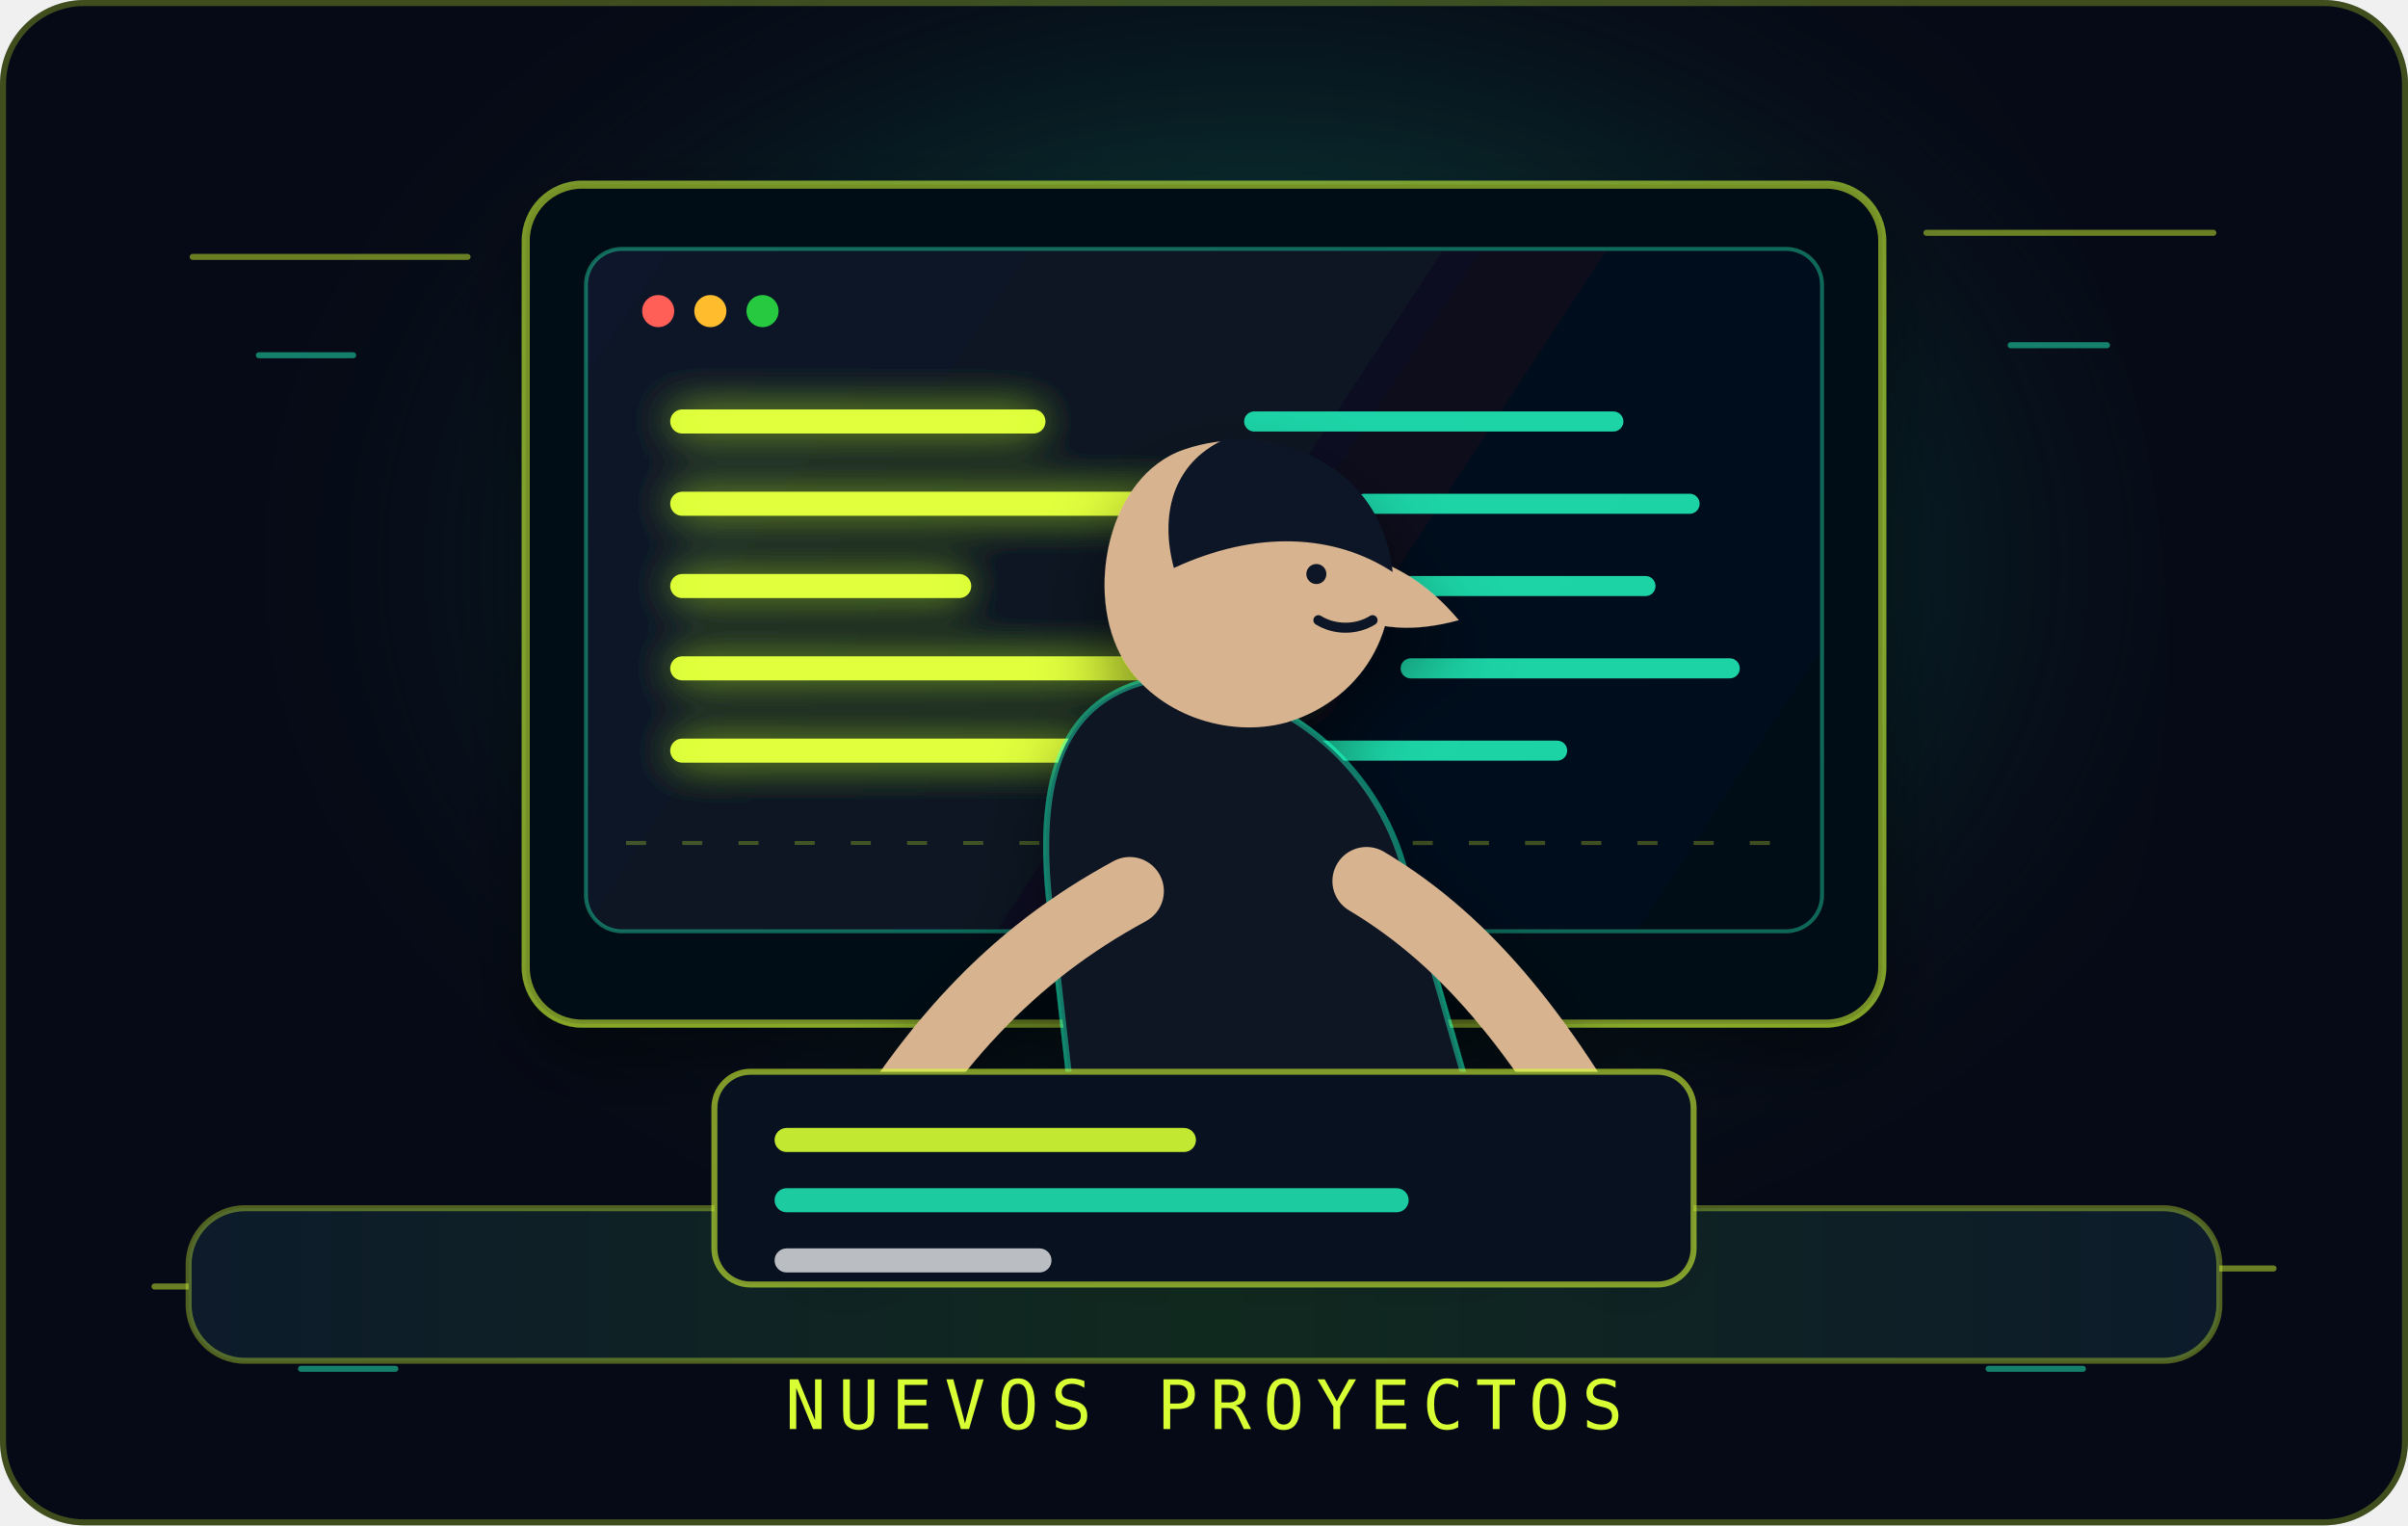
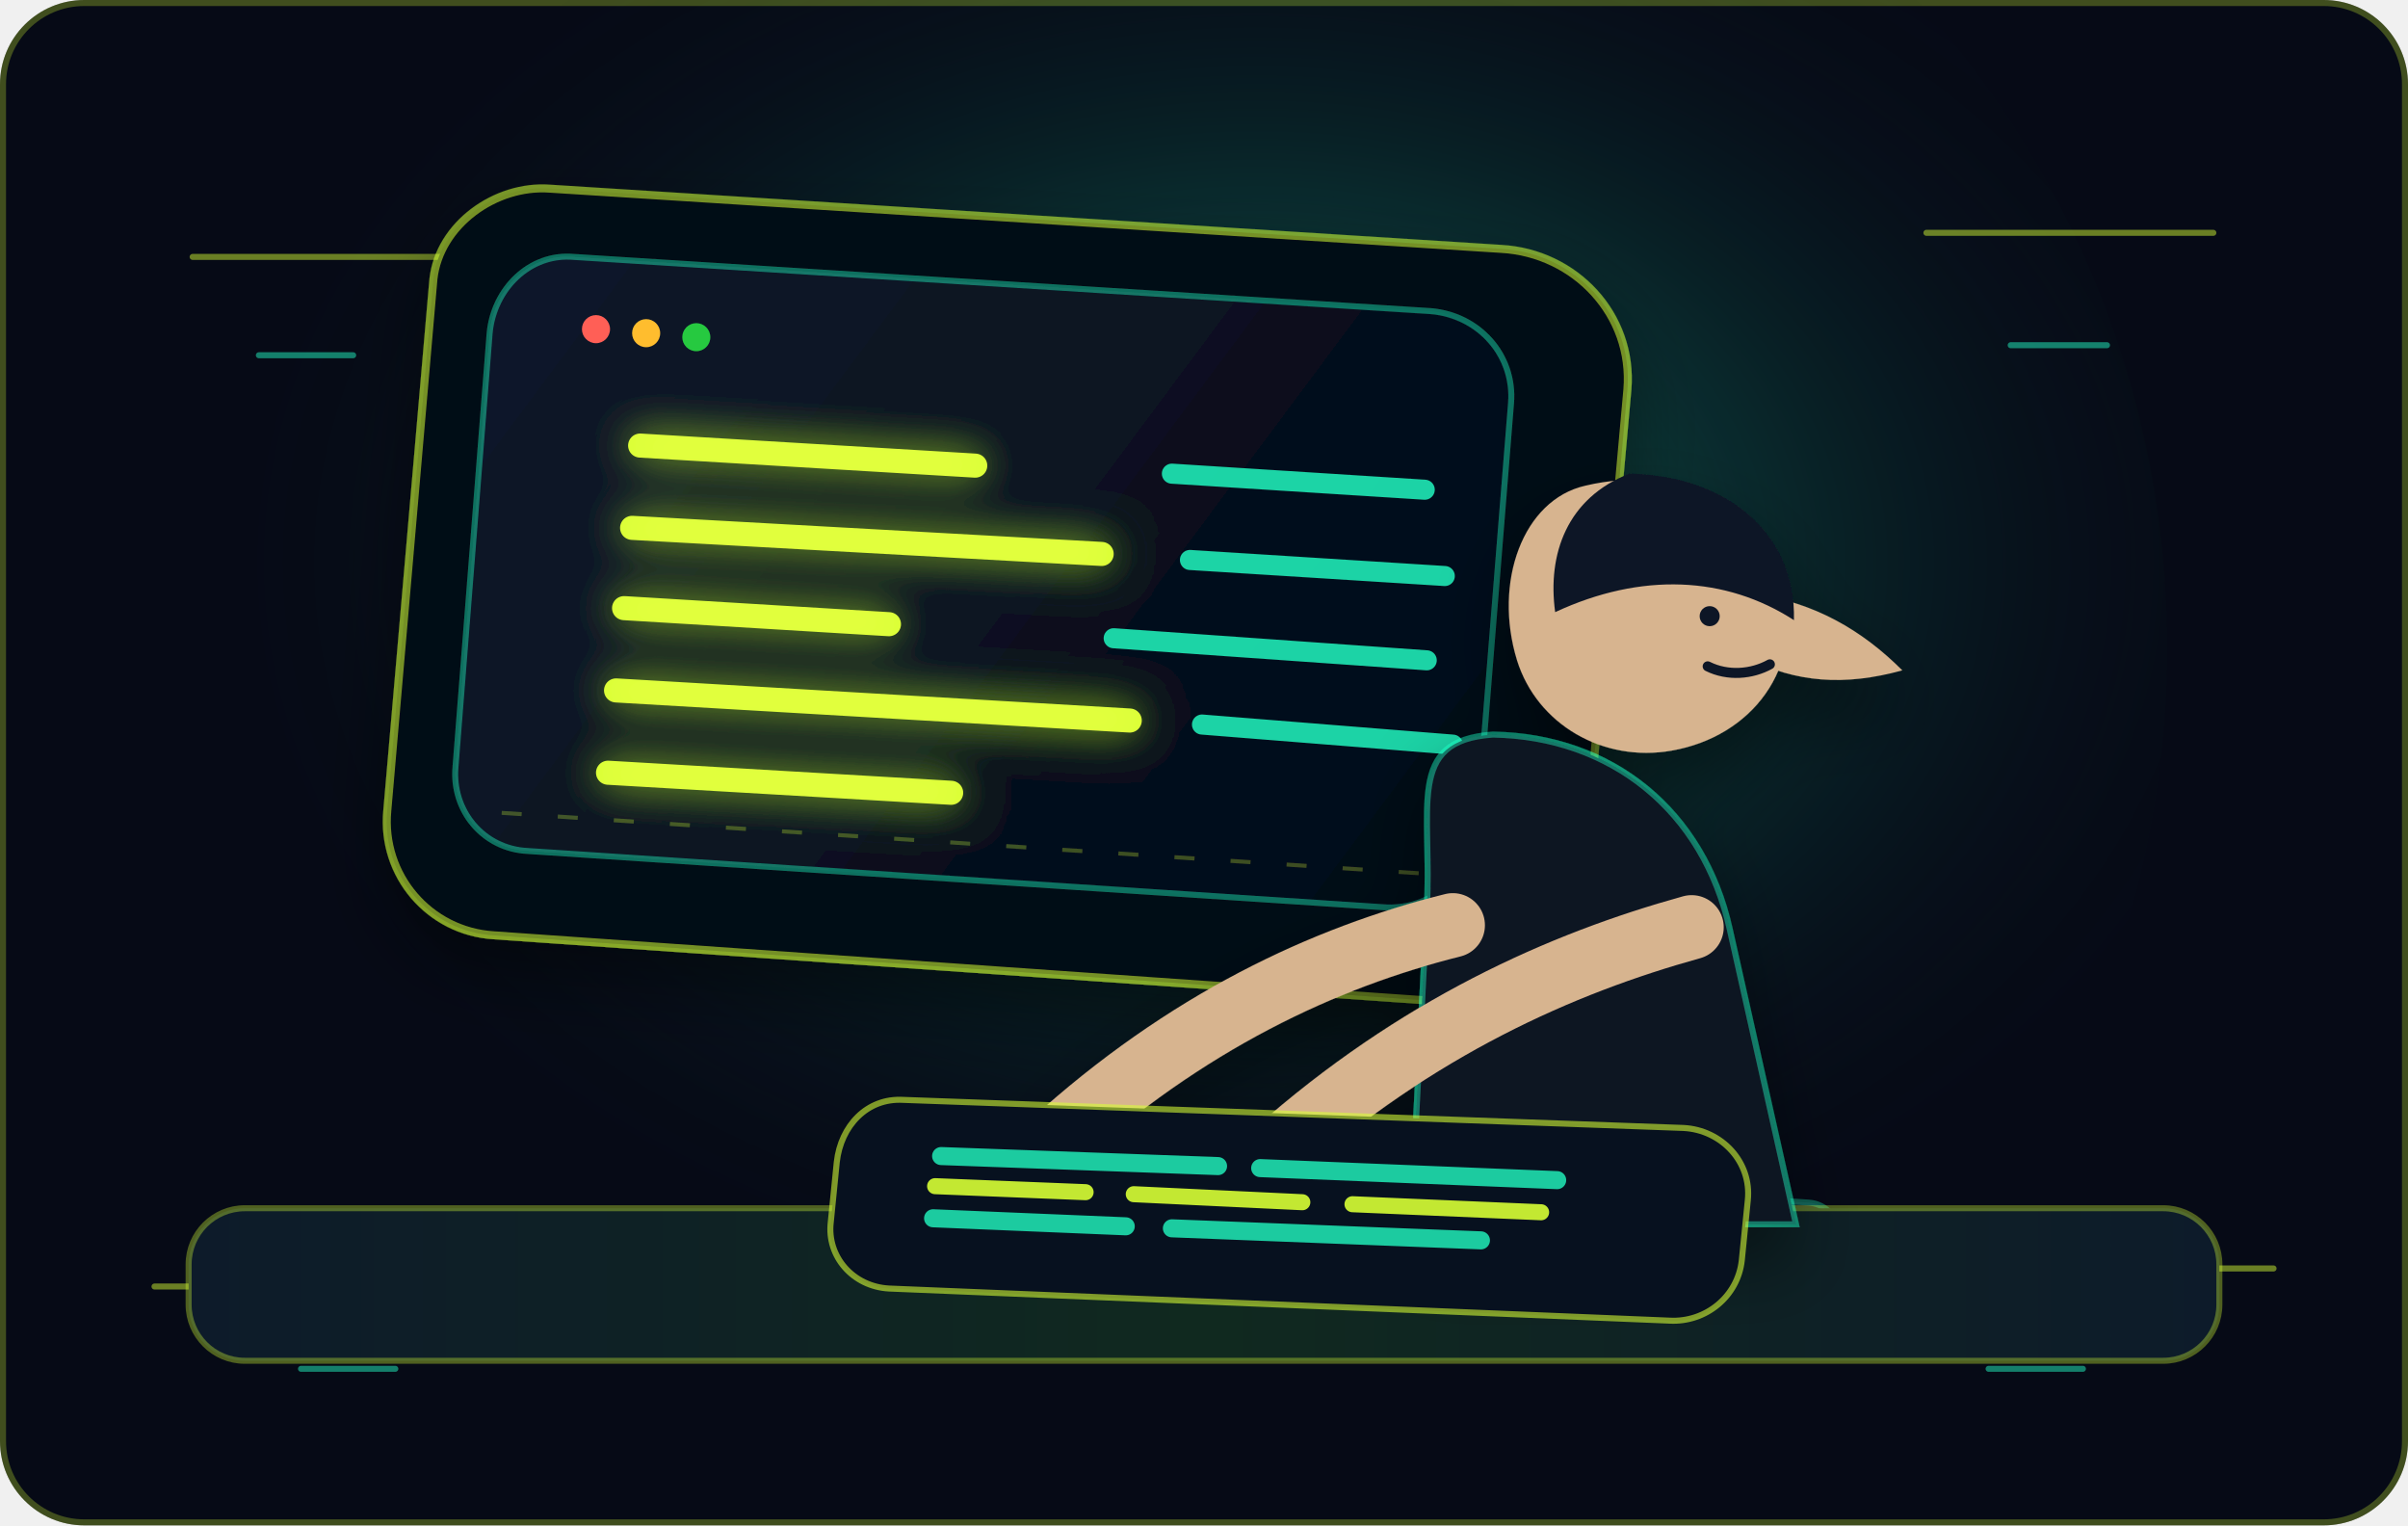
<svg xmlns="http://www.w3.org/2000/svg" width="1200" height="760" viewBox="0 0 1200 760" fill="none" role="img" aria-labelledby="title desc">
  <defs>
    <radialGradient id="halo" cx="0" cy="0" r="1" gradientUnits="userSpaceOnUse" gradientTransform="translate(626 280) rotate(90) scale(384 520)">
      <stop stop-color="#d7ff34" stop-opacity="0.55" />
      <stop offset="0.38" stop-color="#21ffc4" stop-opacity="0.18" />
      <stop offset="1" stop-color="#050814" stop-opacity="0" />
    </radialGradient>
-     <linearGradient id="screen" x1="281" y1="102" x2="909" y2="514" gradientUnits="userSpaceOnUse">
+     <linearGradient id="screenSide" x1="270" y1="118" x2="741" y2="469" gradientUnits="userSpaceOnUse">
      <stop stop-color="#0f172a" />
      <stop offset="0.55" stop-color="#07111f" />
      <stop offset="1" stop-color="#020617" />
    </linearGradient>
    <linearGradient id="desk" x1="96" y1="591" x2="1106" y2="591" gradientUnits="userSpaceOnUse">
      <stop stop-color="#0d1b2a" />
      <stop offset="0.5" stop-color="#10291f" />
      <stop offset="1" stop-color="#0d1b2a" />
    </linearGradient>
    <filter id="glow" x="-40%" y="-40%" width="180%" height="180%" color-interpolation-filters="sRGB">
      <feGaussianBlur stdDeviation="11" result="blur" />
      <feColorMatrix in="blur" type="matrix" values="0 0 0 0 0.75 0 0 0 0 1 0 0 0 0 0.13 0 0 0 0.8 0" />
      <feBlend in="SourceGraphic" mode="screen" />
    </filter>
    <filter id="soft" x="-20%" y="-20%" width="140%" height="140%">
      <feDropShadow dx="0" dy="18" stdDeviation="18" flood-color="#000" flood-opacity="0.45" />
    </filter>
  </defs>
  <rect width="1200" height="760" rx="42" fill="#060a16" />
  <rect x="1.5" y="1.5" width="1197" height="757" rx="40.5" stroke="#d7ff34" stroke-opacity="0.28" stroke-width="3" />
  <circle cx="600" cy="323" r="480" fill="url(#halo)" />
  <g opacity="0.48">
    <path d="M96 128H233M960 116H1103M77 641H217M949 632H1133" stroke="#d7ff34" stroke-width="3" stroke-linecap="round" />
    <path d="M129 177H176M1002 172H1050M150 682H197M991 682H1038" stroke="#24ffc8" stroke-width="3" stroke-linecap="round" />
  </g>
  <g filter="url(#soft)">
-     <rect x="262" y="92" width="676" height="418" rx="28" fill="#050914" stroke="#cfff36" stroke-opacity="0.55" stroke-width="4" />
-     <rect x="292" y="124" width="616" height="340" rx="18" fill="url(#screen)" stroke="#21ffc4" stroke-opacity="0.38" stroke-width="2" />
-     <circle cx="328" cy="155" r="8" fill="#ff5f56" />
-     <circle cx="354" cy="155" r="8" fill="#ffbd2e" />
-     <circle cx="380" cy="155" r="8" fill="#27c93f" />
-     <path d="M340 210H515M340 251H590M340 292H478M340 333H640M340 374H542" stroke="#d7ff34" stroke-width="12" stroke-linecap="round" filter="url(#glow)" />
-     <path d="M625 210H804M680 251H842M586 292H820M703 333H862M626 374H776" stroke="#21ffc4" stroke-width="10" stroke-linecap="round" opacity="0.82" />
-     <path d="M312 420H888" stroke="#cfff36" stroke-opacity="0.28" stroke-width="2" stroke-dasharray="10 18" />
+     <path d="M274 94L748 124C785 126 814 157 811 194L789 438C786 474 755 502 719 499L246 466C214 464 190 436 193 404L216 139C219 112 247 92 274 94Z" fill="#050914" stroke="#cfff36" stroke-opacity="0.55" stroke-width="4" />
+     <path d="M286 128L713 155C737 157 755 177 753 201L736 412C734 436 713 454 689 452L263 424C241 423 225 404 227 382L244 166C246 144 264 126 286 128Z" fill="url(#screenSide)" stroke="#21ffc4" stroke-opacity="0.42" stroke-width="3" />
+     <circle cx="297" cy="164" r="7" fill="#ff5f56" />
+     <circle cx="322" cy="166" r="7" fill="#ffbd2e" />
+     <circle cx="347" cy="168" r="7" fill="#27c93f" />
+     <path d="M319 222L486 232M315 263L549 276M311 303L443 311M307 344L563 359M303 385L474 395" stroke="#d7ff34" stroke-width="12" stroke-linecap="round" filter="url(#glow)" />
+     <path d="M584 236L710 244M593 279L720 287M555 318L711 329M599 361L724 371" stroke="#21ffc4" stroke-width="10" stroke-linecap="round" opacity="0.82" />
+     <path d="M250 405L736 437" stroke="#cfff36" stroke-opacity="0.28" stroke-width="2" stroke-dasharray="10 18" />
  </g>
-   <path d="M546 510H654L679 599H521L546 510Z" fill="#101828" stroke="#d7ff34" stroke-opacity="0.35" stroke-width="3" />
-   <rect x="451" y="585" width="298" height="34" rx="17" fill="#111827" stroke="#21ffc4" stroke-opacity="0.35" stroke-width="3" />
+   <path d="M735 492L801 497L806 603L726 598L735 492Z" fill="#101828" stroke="#d7ff34" stroke-opacity="0.35" stroke-width="3" />
+   <rect x="684" y="584" width="234" height="32" rx="16" transform="rotate(4 684 584)" fill="#111827" stroke="#21ffc4" stroke-opacity="0.35" stroke-width="3" />
  <rect x="94" y="602" width="1012" height="76" rx="28" fill="url(#desk)" stroke="#d7ff34" stroke-opacity="0.35" stroke-width="3" />
  <g filter="url(#soft)">
-     <path d="M573 339C632 337 683 376 699 430L748 600H540L523 450C517 394 526 350 573 339Z" fill="#101624" stroke="#21ffc4" stroke-opacity="0.42" stroke-width="3" />
-     <path d="M590 224C631 210 676 229 689 269C702 309 681 348 641 360C612 368 576 356 560 329C540 296 552 237 590 224Z" fill="#d7b48f" />
-     <path d="M666 274C692 278 711 290 727 309C705 315 687 314 668 305Z" fill="#d7b48f" />
-     <path d="M610 219C656 217 690 244 694 285C665 266 626 264 585 283C578 257 584 231 610 219Z" fill="#111827" />
-     <path d="M657 309C665 314 676 314 684 309" stroke="#111827" stroke-width="5" stroke-linecap="round" />
-     <circle cx="656" cy="286" r="5" fill="#111827" />
-     <path d="M563 444C504 476 462 521 421 594" stroke="#d7b48f" stroke-width="34" stroke-linecap="round" />
-     <path d="M681 439C733 470 771 519 812 594" stroke="#d7b48f" stroke-width="34" stroke-linecap="round" />
+     <path d="M744 366C803 367 849 404 862 463L895 610H703L711 454C714 402 700 369 744 366Z" fill="#101624" stroke="#21ffc4" stroke-opacity="0.42" stroke-width="3" />
+     <path d="M790 242C836 231 879 252 889 292C899 333 873 367 833 374C799 380 766 361 756 329C744 290 759 249 790 242Z" fill="#d7b48f" />
+     <path d="M874 296C904 300 928 314 948 334C919 342 895 340 871 328Z" fill="#d7b48f" />
+     <path d="M812 236C861 237 895 266 894 309C860 287 818 285 775 305C771 276 781 248 812 236Z" fill="#111827" />
+     <path d="M851 332C861 337 873 336 882 331" stroke="#111827" stroke-width="5" stroke-linecap="round" />
+     <circle cx="852" cy="307" r="5" fill="#111827" />
+     <path d="M724 461C660 477 591 509 524 570" stroke="#d7b48f" stroke-width="32" stroke-linecap="round" />
+     <path d="M843 462C778 480 706 512 636 574" stroke="#d7b48f" stroke-width="32" stroke-linecap="round" />
  </g>
-   <rect x="356" y="534" width="488" height="106" rx="18" fill="#07111f" stroke="#d7ff34" stroke-opacity="0.58" stroke-width="3" />
-   <rect x="386" y="562" width="210" height="12" rx="6" fill="#d7ff34" opacity="0.9" />
-   <rect x="386" y="592" width="316" height="12" rx="6" fill="#21ffc4" opacity="0.78" />
-   <rect x="386" y="622" width="138" height="12" rx="6" fill="#ffffff" opacity="0.72" />
-   <text x="600" y="712" text-anchor="middle" fill="#d7ff34" font-family="monospace" font-size="34" letter-spacing="6">NUEVOS PROYECTOS</text>
+   <path d="M450 548L839 562C858 563 873 579 871 598L868 628C866 646 850 659 832 658L443 642C425 641 412 626 414 609L417 579C419 561 432 547 450 548Z" fill="#07111f" stroke="#d7ff34" stroke-opacity="0.58" stroke-width="3" />
+   <path d="M469 576L607 581M628 582L776 588M465 607L561 611M584 612L738 618" stroke="#21ffc4" stroke-width="9" stroke-linecap="round" opacity="0.78" />
+   <path d="M466 591L541 594M565 595L649 599M674 600L768 604" stroke="#d7ff34" stroke-width="8" stroke-linecap="round" opacity="0.9" />
</svg>
